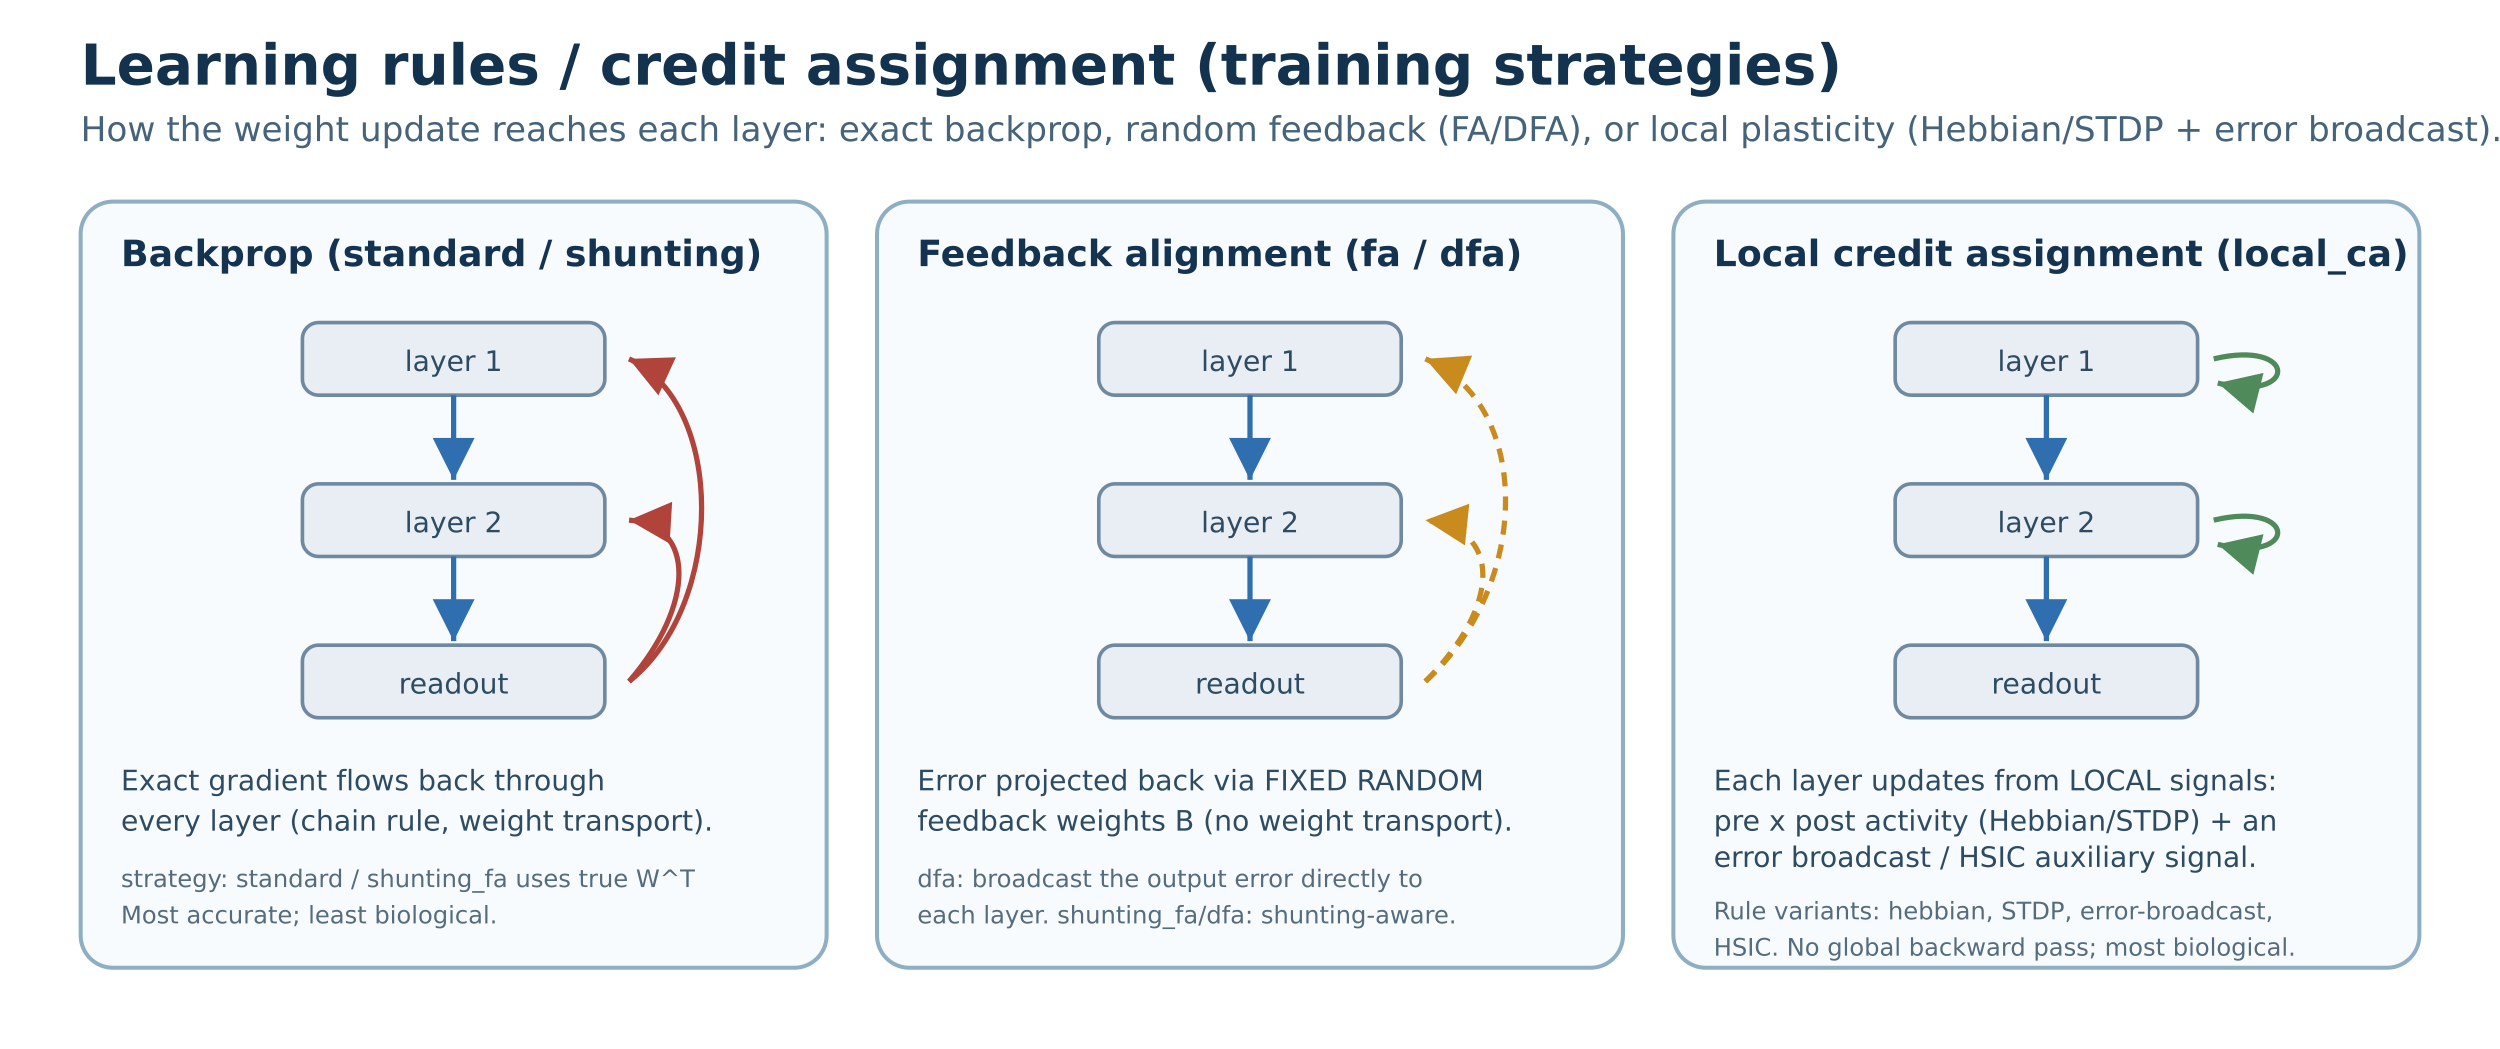
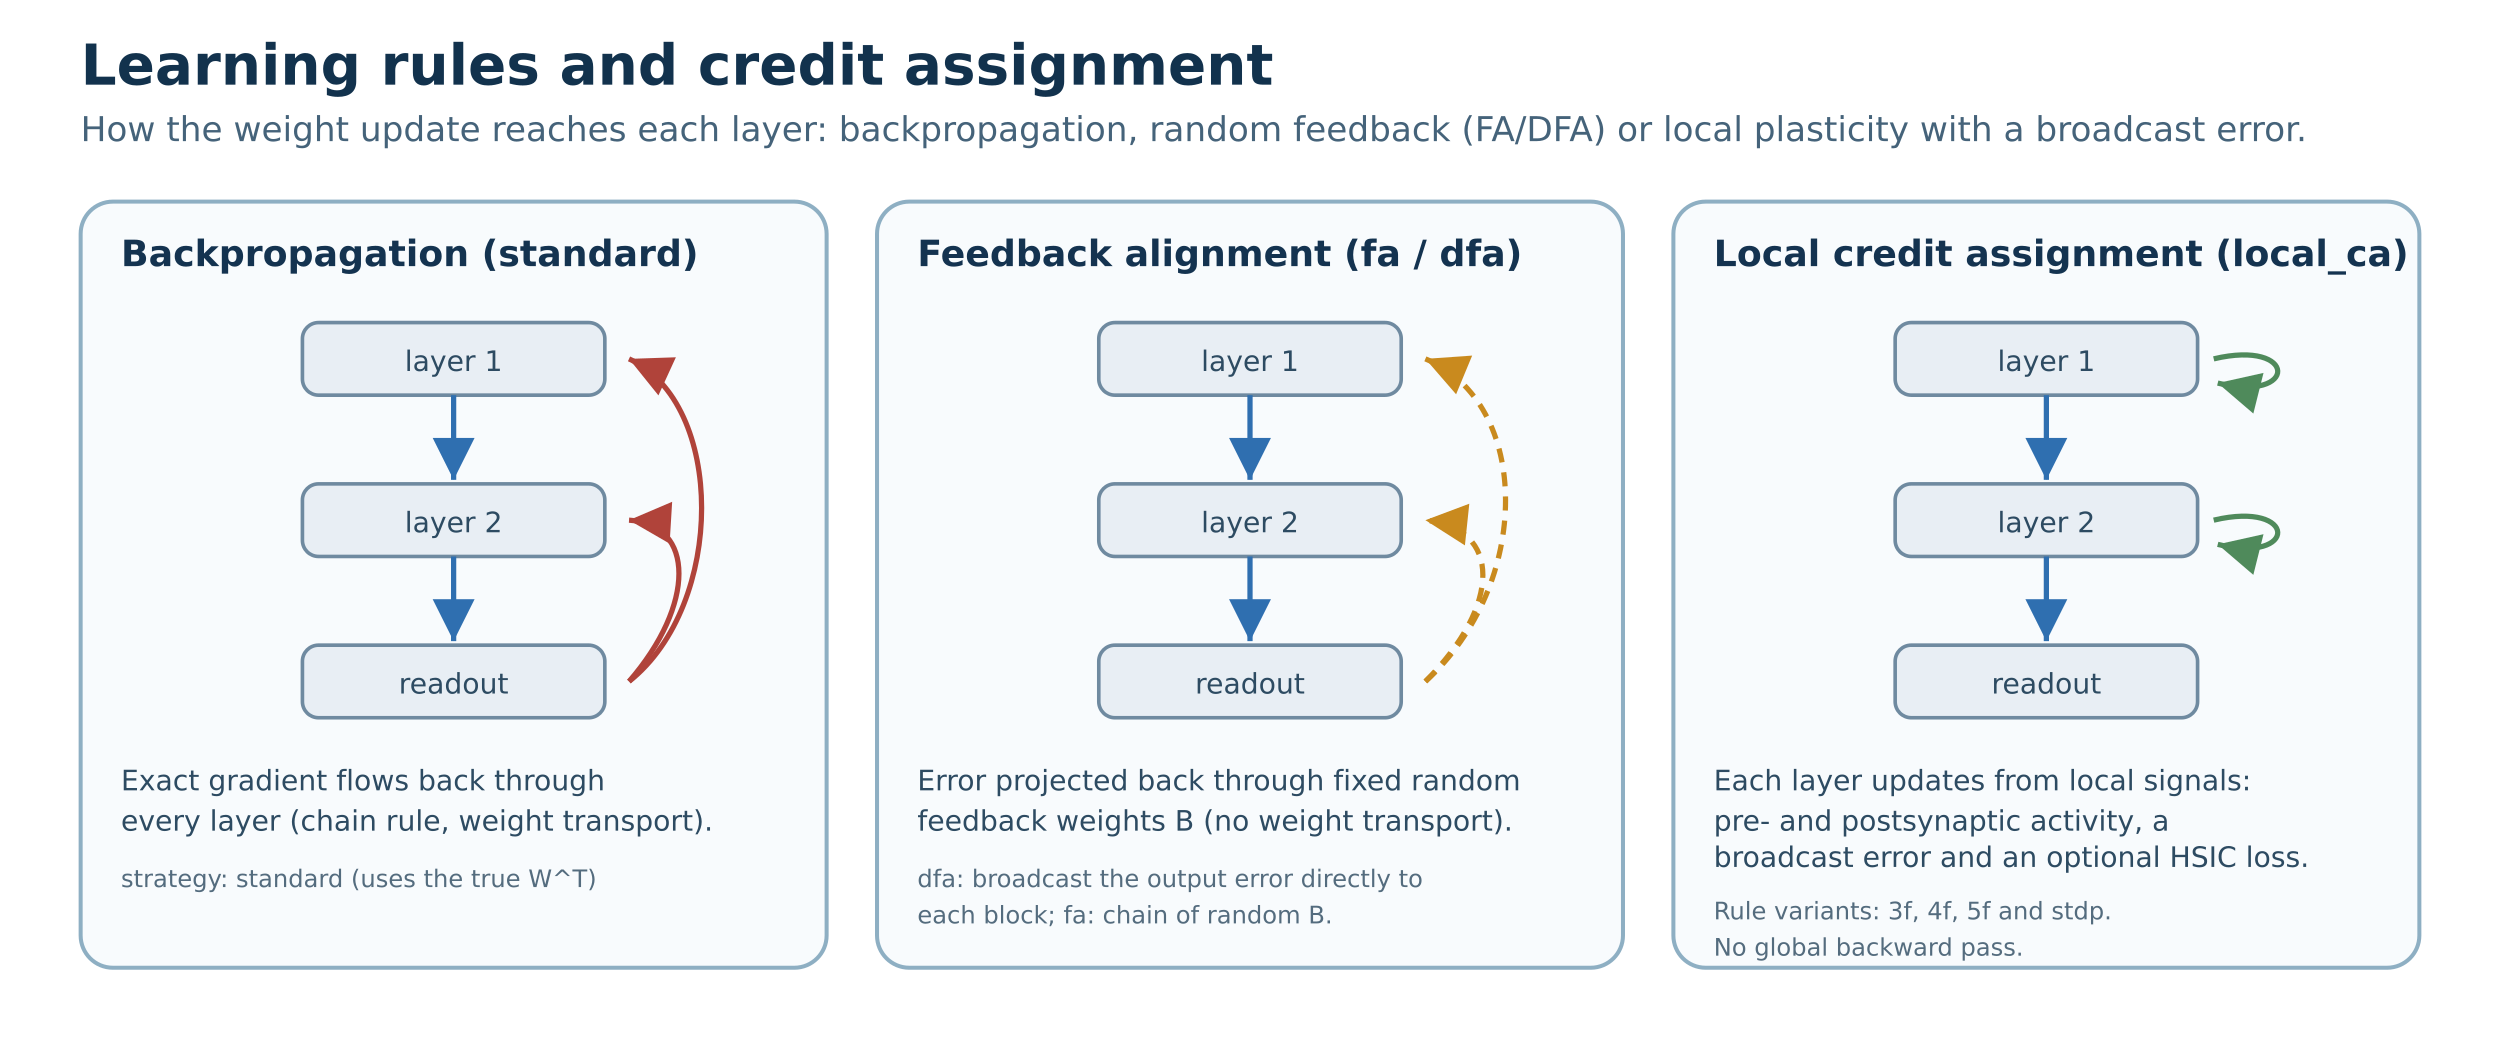
<svg xmlns="http://www.w3.org/2000/svg" width="1240" height="520" viewBox="0 0 1240 520">
  <defs>
    <style>
      .title { font: 700 28px "DejaVu Sans", Arial, sans-serif; fill: #12324d; }
      .subtitle { font: 500 17px "DejaVu Sans", Arial, sans-serif; fill: #45637a; }
      .card { fill: #f8fbfd; stroke: #8eafc3; stroke-width: 2; }
      .name { font: 700 18px "DejaVu Sans", Arial, sans-serif; fill: #143350; }
      .layer { fill: #e8eef4; stroke: #6f8aa0; stroke-width: 1.8; }
      .kv { font: 400 14px "DejaVu Sans", Arial, sans-serif; fill: #2d4b62; }
      .small { font: 400 12px "DejaVu Sans", Arial, sans-serif; fill: #546c7e; }
      .fwd { stroke: #2f6fb0; stroke-width: 2.6; fill: none; }
      .bwd { stroke: #b0433a; stroke-width: 2.6; fill: none; }
      .rand { stroke: #c98a1e; stroke-width: 2.6; fill: none; stroke-dasharray: 7 5; }
      .loc { stroke: #4f8a5b; stroke-width: 2.6; fill: none; }
    </style>
    <marker id="f" markerWidth="10" markerHeight="10" refX="8" refY="4" orient="auto">
      <path d="M0,0 L8,4 L0,8 z" fill="#2f6fb0" />
    </marker>
    <marker id="b" markerWidth="10" markerHeight="10" refX="8" refY="4" orient="auto">
      <path d="M0,0 L8,4 L0,8 z" fill="#b0433a" />
    </marker>
    <marker id="r" markerWidth="10" markerHeight="10" refX="8" refY="4" orient="auto">
      <path d="M0,0 L8,4 L0,8 z" fill="#c98a1e" />
    </marker>
    <marker id="g" markerWidth="10" markerHeight="10" refX="8" refY="4" orient="auto">
      <path d="M0,0 L8,4 L0,8 z" fill="#4f8a5b" />
    </marker>
  </defs>
-   <text class="title" x="40" y="42">Learning rules / credit assignment (training strategies)</text>
-   <text class="subtitle" x="40" y="70">How the weight update reaches each layer: exact backprop, random feedback (FA/DFA), or local plasticity (Hebbian/STDP + error broadcast).</text>
+   <text class="title" x="40" y="42">Learning rules and credit assignment</text>
+   <text class="subtitle" x="40" y="70">How the weight update reaches each layer: backpropagation, random feedback (FA/DFA) or local plasticity with a broadcast error.</text>
  <rect class="card" x="40" y="100" width="370" height="380" rx="16" />
-   <text class="name" x="60" y="132">Backprop (standard / shunting)</text>
+   <text class="name" x="60" y="132">Backpropagation (standard)</text>
  <rect class="layer" x="150" y="160" width="150" height="36" rx="8" />
  <text class="kv" x="225" y="184" text-anchor="middle">layer 1</text>
  <rect class="layer" x="150" y="240" width="150" height="36" rx="8" />
  <text class="kv" x="225" y="264" text-anchor="middle">layer 2</text>
  <rect class="layer" x="150" y="320" width="150" height="36" rx="8" />
  <text class="kv" x="225" y="344" text-anchor="middle">readout</text>
  <path class="fwd" d="M225,196 L225,238" marker-end="url(#f)" />
  <path class="fwd" d="M225,276 L225,318" marker-end="url(#f)" />
  <path class="bwd" d="M312,338 C360,300 360,200 312,178" marker-end="url(#b)" />
  <path class="bwd" d="M312,338 C345,300 345,260 312,258" marker-end="url(#b)" />
  <text class="kv" x="60" y="392">Exact gradient flows back through</text>
  <text class="kv" x="60" y="412">every layer (chain rule, weight transport).</text>
-   <text class="small" x="60" y="440">strategy: standard / shunting_fa uses true W^T</text>
-   <text class="small" x="60" y="458">Most accurate; least biological.</text>
+   <text class="small" x="60" y="440">strategy: standard (uses the true W^T)</text>
  <rect class="card" x="435" y="100" width="370" height="380" rx="16" />
  <text class="name" x="455" y="132">Feedback alignment (fa / dfa)</text>
  <rect class="layer" x="545" y="160" width="150" height="36" rx="8" />
  <text class="kv" x="620" y="184" text-anchor="middle">layer 1</text>
  <rect class="layer" x="545" y="240" width="150" height="36" rx="8" />
  <text class="kv" x="620" y="264" text-anchor="middle">layer 2</text>
  <rect class="layer" x="545" y="320" width="150" height="36" rx="8" />
  <text class="kv" x="620" y="344" text-anchor="middle">readout</text>
  <path class="fwd" d="M620,196 L620,238" marker-end="url(#f)" />
  <path class="fwd" d="M620,276 L620,318" marker-end="url(#f)" />
  <path class="rand" d="M707,338 C760,290 760,200 707,178" marker-end="url(#r)" />
  <path class="rand" d="M707,338 C745,300 745,262 707,258" marker-end="url(#r)" />
-   <text class="kv" x="455" y="392">Error projected back via FIXED RANDOM</text>
+   <text class="kv" x="455" y="392">Error projected back through fixed random</text>
  <text class="kv" x="455" y="412">feedback weights B (no weight transport).</text>
  <text class="small" x="455" y="440">dfa: broadcast the output error directly to</text>
-   <text class="small" x="455" y="458">each layer. shunting_fa/dfa: shunting-aware.</text>
+   <text class="small" x="455" y="458">each block; fa: chain of random B.</text>
  <rect class="card" x="830" y="100" width="370" height="380" rx="16" />
  <text class="name" x="850" y="132">Local credit assignment (local_ca)</text>
  <rect class="layer" x="940" y="160" width="150" height="36" rx="8" />
  <text class="kv" x="1015" y="184" text-anchor="middle">layer 1</text>
  <rect class="layer" x="940" y="240" width="150" height="36" rx="8" />
  <text class="kv" x="1015" y="264" text-anchor="middle">layer 2</text>
  <rect class="layer" x="940" y="320" width="150" height="36" rx="8" />
  <text class="kv" x="1015" y="344" text-anchor="middle">readout</text>
  <path class="fwd" d="M1015,196 L1015,238" marker-end="url(#f)" />
  <path class="fwd" d="M1015,276 L1015,318" marker-end="url(#f)" />
  <path class="loc" d="M1098,178 C1140,168 1140,200 1100,190" marker-end="url(#g)" />
  <path class="loc" d="M1098,258 C1140,248 1140,280 1100,270" marker-end="url(#g)" />
-   <text class="kv" x="850" y="392">Each layer updates from LOCAL signals:</text>
-   <text class="kv" x="850" y="412">pre x post activity (Hebbian/STDP) + an</text>
-   <text class="kv" x="850" y="430">error broadcast / HSIC auxiliary signal.</text>
-   <text class="small" x="850" y="456">Rule variants: hebbian, STDP, error-broadcast,</text>
-   <text class="small" x="850" y="474">HSIC. No global backward pass; most biological.</text>
+   <text class="kv" x="850" y="392">Each layer updates from local signals:</text>
+   <text class="kv" x="850" y="412">pre- and postsynaptic activity, a</text>
+   <text class="kv" x="850" y="430">broadcast error and an optional HSIC loss.</text>
+   <text class="small" x="850" y="456">Rule variants: 3f, 4f, 5f and stdp.</text>
+   <text class="small" x="850" y="474">No global backward pass.</text>
</svg>
